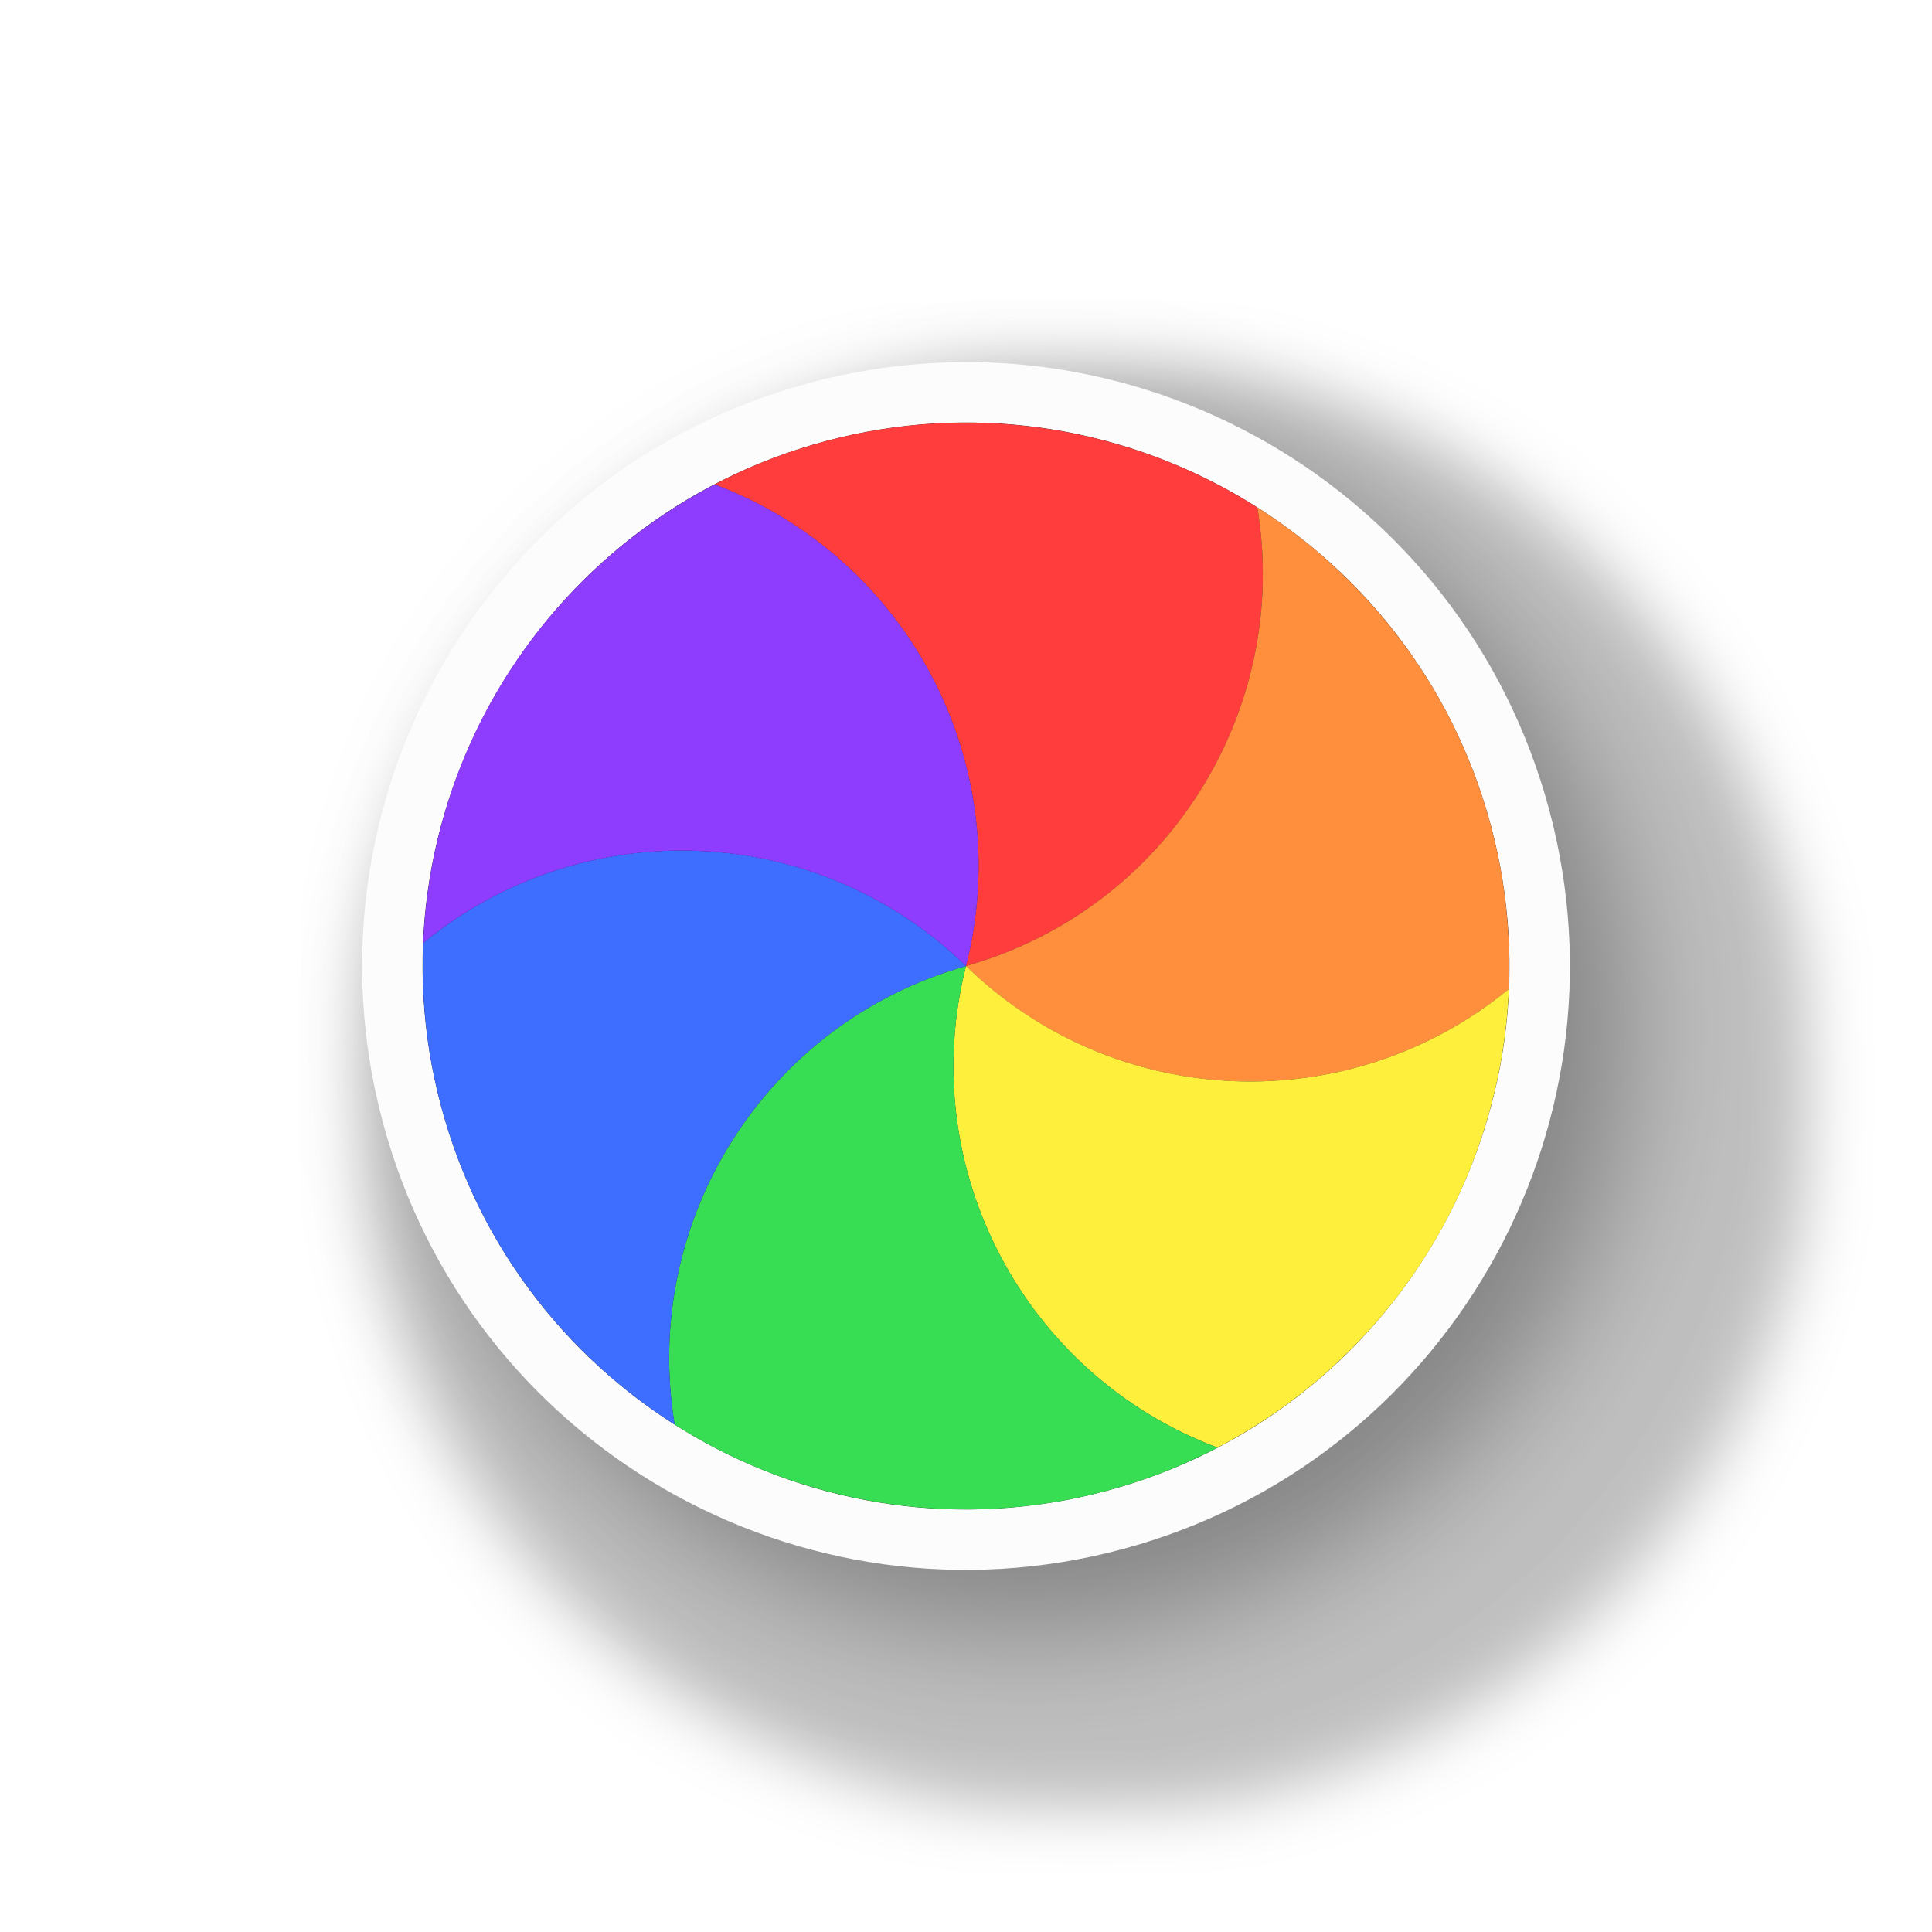
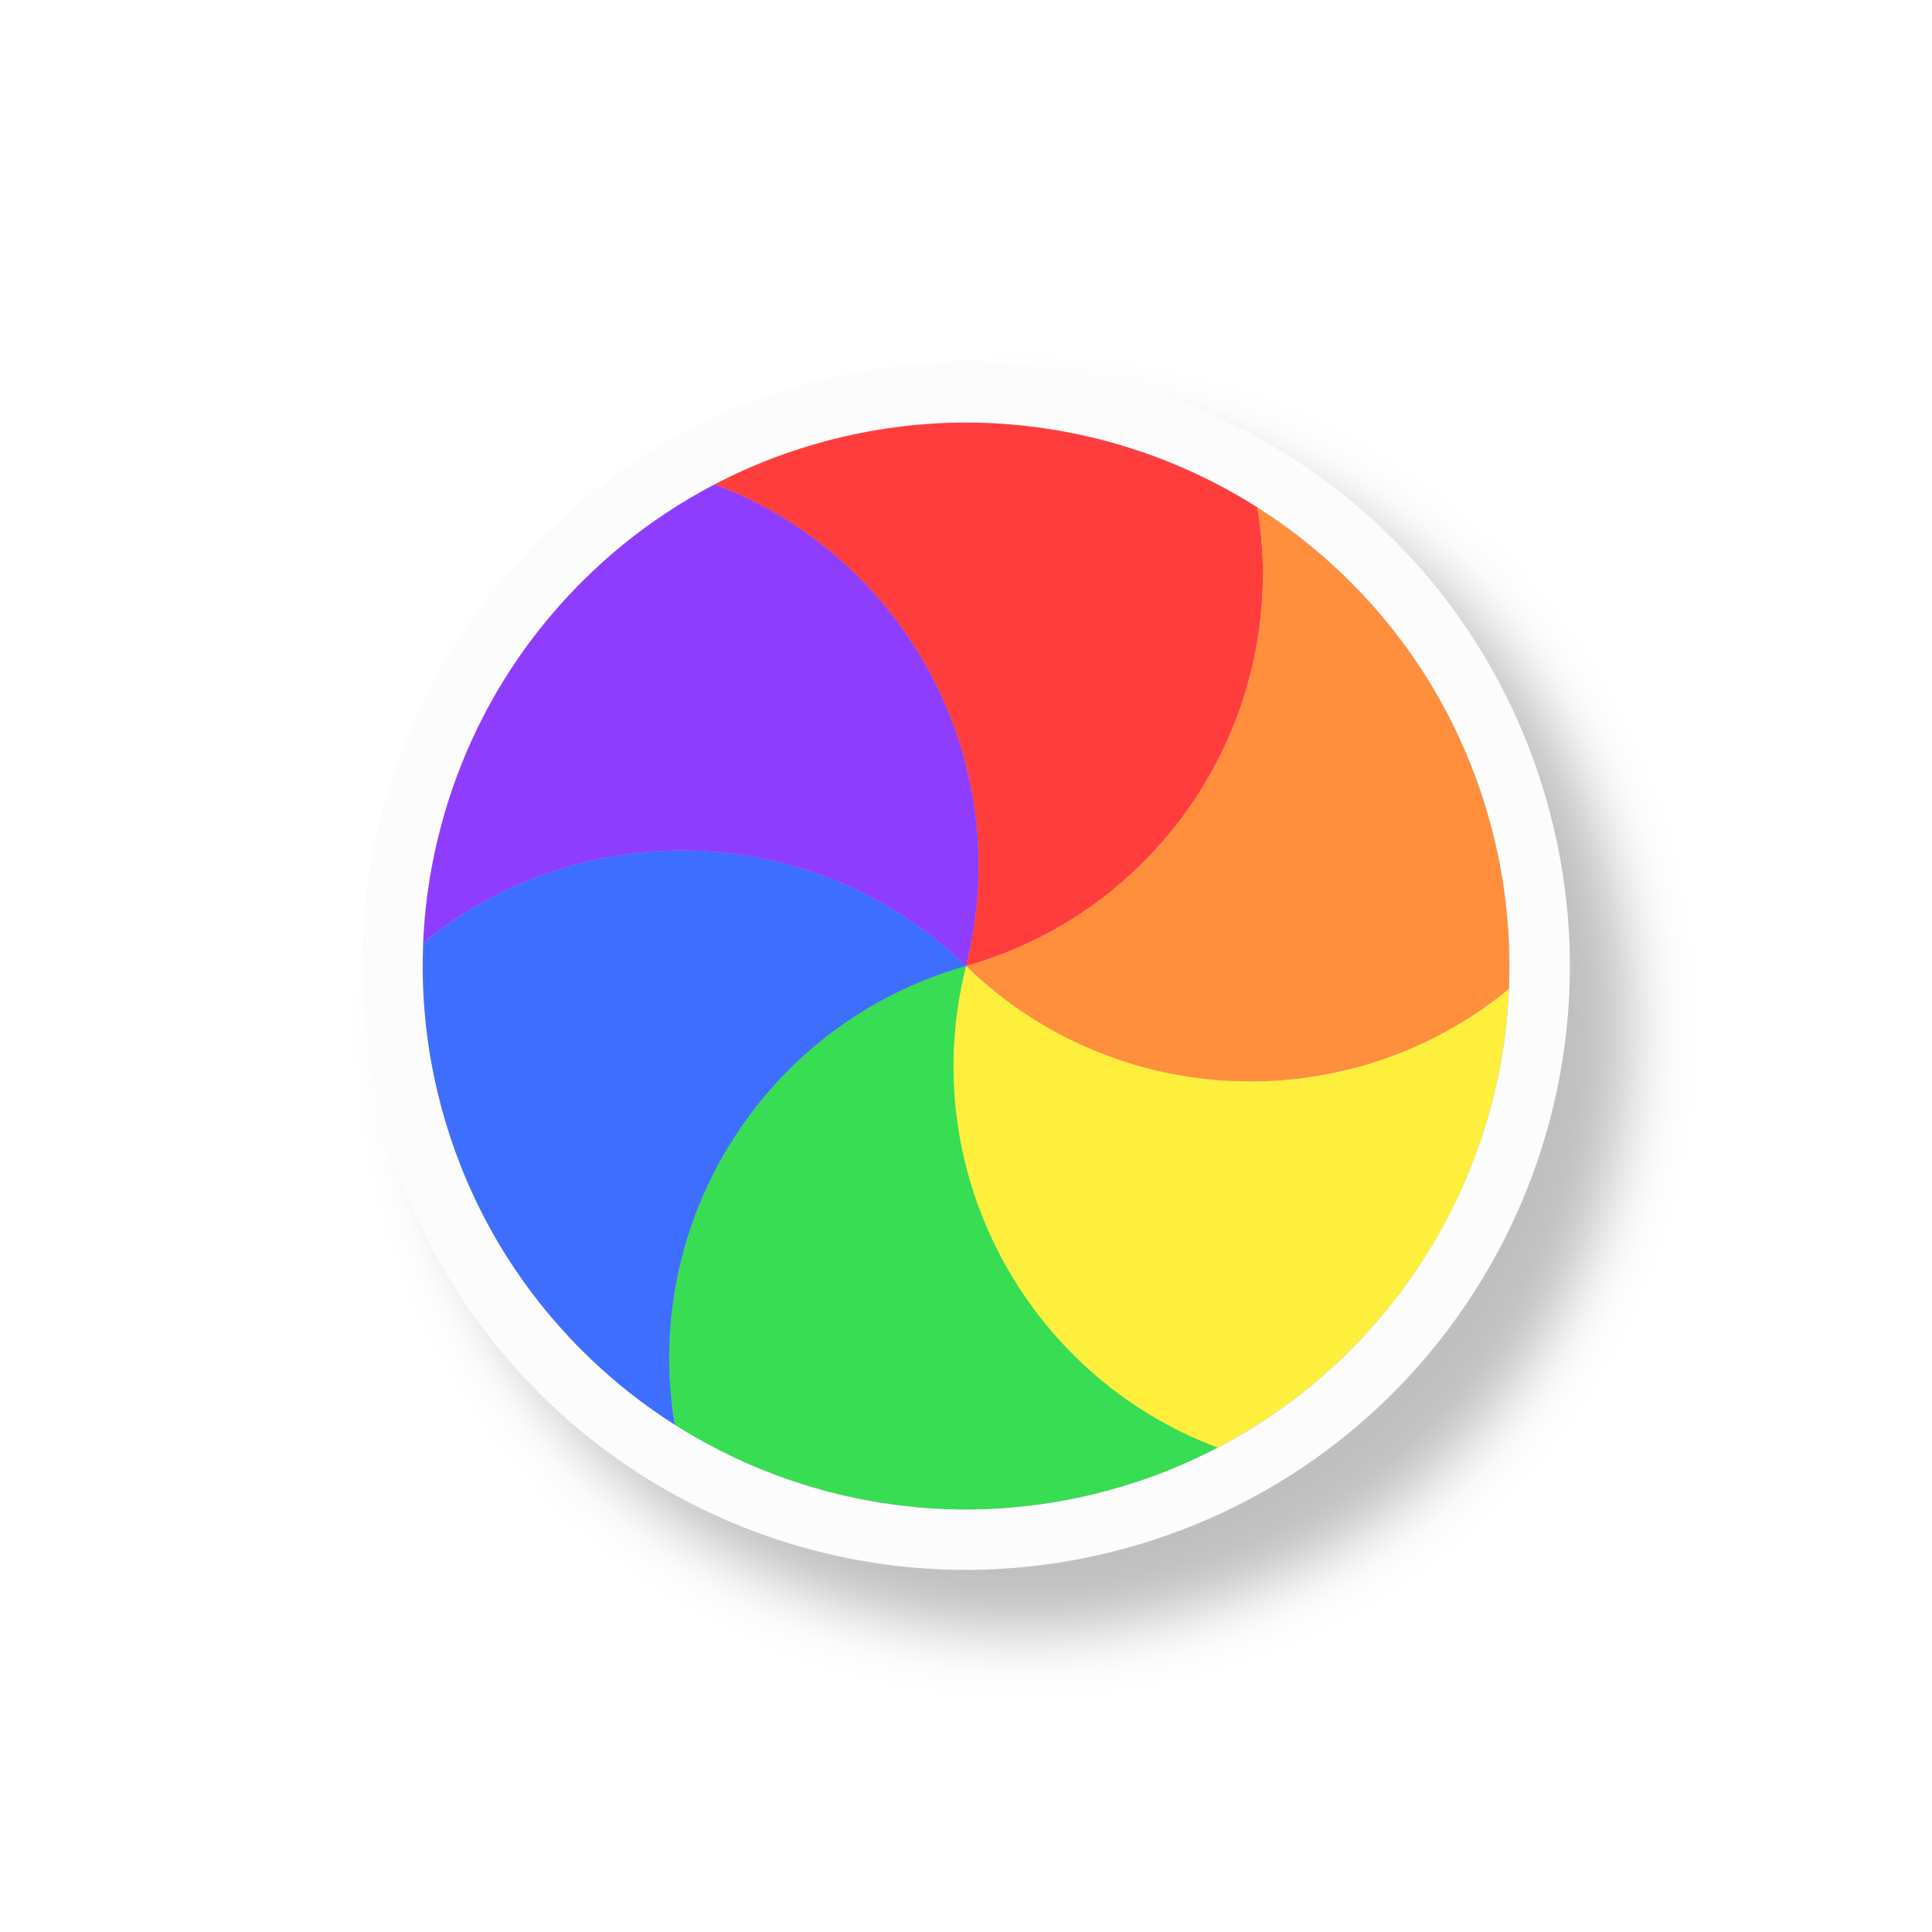
<svg xmlns="http://www.w3.org/2000/svg" width="32" height="32" viewBox="0 0 32 32" fill="none">
  <g filter="url(#filter0_d_173_2551)">
-     <g filter="url(#filter1_d_173_2551)">
-       <circle cx="16" cy="16" r="9" transform="rotate(-15 16 16)" fill="#1B1B1B" />
-       <circle cx="16" cy="16" r="9.5" transform="rotate(-15 16 16)" stroke="#FCFCFC" stroke-linejoin="round" />
-     </g>
+     <circle cx="16" cy="16" r="9.5" transform="rotate(-15 16 16)" stroke="#FCFCFC" stroke-linejoin="round" />
    <path d="M11.835 8.024C12.152 7.858 12.479 7.711 12.814 7.584C13.092 7.479 13.378 7.387 13.671 7.308C14.449 7.1 15.231 7 16 6.999C16.769 7 17.551 7.1 18.329 7.308C18.622 7.387 18.908 7.479 19.186 7.584C19.759 7.801 20.309 8.077 20.826 8.405C21.384 11.763 19.334 15.06 15.999 16C16.852 12.643 15.022 9.219 11.835 8.024Z" fill="#FF3D3D" />
    <path d="M20.825 8.404C21.127 8.596 21.418 8.806 21.696 9.033C21.926 9.221 22.148 9.423 22.363 9.637C22.933 10.207 23.41 10.834 23.795 11.499C24.179 12.166 24.483 12.893 24.692 13.671C24.77 13.964 24.834 14.258 24.882 14.55C24.98 15.156 25.016 15.77 24.991 16.382C22.362 18.544 18.481 18.417 15.999 16C19.333 15.059 21.384 11.762 20.825 8.404Z" fill="#FF8E3D" />
    <path d="M24.991 16.381C24.976 16.739 24.939 17.095 24.882 17.45C24.834 17.742 24.771 18.036 24.692 18.329C24.484 19.107 24.179 19.834 23.795 20.5C23.41 21.166 22.933 21.793 22.363 22.363C22.148 22.577 21.926 22.779 21.696 22.967C21.221 23.355 20.707 23.693 20.165 23.977C16.977 22.782 15.147 19.357 16 15.999C18.481 18.416 22.362 18.544 24.991 16.381Z" fill="#FFEF3D" />
    <path d="M20.166 23.977C19.848 24.142 19.521 24.289 19.186 24.417C18.908 24.521 18.622 24.613 18.329 24.692C17.551 24.901 16.77 25 16 25.001C15.231 25 14.449 24.901 13.671 24.692C13.378 24.613 13.092 24.521 12.815 24.417C12.241 24.199 11.691 23.924 11.174 23.595C10.616 20.237 12.667 16.94 16.001 16C15.148 19.357 16.979 22.782 20.166 23.977Z" fill="#37DD53" />
    <path d="M11.175 23.596C10.873 23.404 10.582 23.194 10.304 22.967C10.074 22.779 9.852 22.578 9.637 22.363C9.068 21.794 8.59 21.167 8.205 20.501C7.821 19.834 7.517 19.107 7.308 18.329C7.23 18.036 7.167 17.743 7.118 17.45C7.02 16.844 6.984 16.23 7.01 15.618C9.638 13.456 13.519 13.583 16.001 16.001C12.667 16.941 10.616 20.238 11.175 23.596Z" fill="#3D6EFF" />
    <path d="M7.009 15.619C7.024 15.262 7.061 14.905 7.118 14.551C7.166 14.258 7.229 13.964 7.308 13.671C7.516 12.893 7.821 12.166 8.205 11.5C8.59 10.834 9.067 10.207 9.637 9.637C9.852 9.423 10.074 9.221 10.304 9.033C10.779 8.645 11.293 8.307 11.835 8.023C15.023 9.218 16.853 12.643 16 16.001C13.519 13.584 9.638 13.457 7.009 15.619Z" fill="#8E3DFF" />
  </g>
  <defs>
    <filter id="filter0_d_173_2551" x="0" y="0" width="34" height="34" filterUnits="userSpaceOnUse" color-interpolation-filters="sRGB">
      <feFlood flood-opacity="0" result="BackgroundImageFix" />
      <feColorMatrix in="SourceAlpha" type="matrix" values="0 0 0 0 0 0 0 0 0 0 0 0 0 0 0 0 0 0 127 0" result="hardAlpha" />
      <feOffset dx="1" dy="1" />
      <feGaussianBlur stdDeviation="0.5" />
      <feColorMatrix type="matrix" values="0 0 0 0 0 0 0 0 0 0 0 0 0 0 0 0 0 0 0.25 0" />
      <feBlend mode="normal" in2="BackgroundImageFix" result="effect1_dropShadow_173_2551" />
      <feBlend mode="normal" in="SourceGraphic" in2="effect1_dropShadow_173_2551" result="shape" />
    </filter>
-     <filter id="filter1_d_173_2551" x="4.997" y="4.997" width="24.005" height="24.005" filterUnits="userSpaceOnUse" color-interpolation-filters="sRGB">
-       <feFlood flood-opacity="0" result="BackgroundImageFix" />
-       <feColorMatrix in="SourceAlpha" type="matrix" values="0 0 0 0 0 0 0 0 0 0 0 0 0 0 0 0 0 0 127 0" result="hardAlpha" />
-       <feOffset dx="1" dy="1" />
-       <feGaussianBlur stdDeviation="1" />
-       <feColorMatrix type="matrix" values="0 0 0 0 0 0 0 0 0 0 0 0 0 0 0 0 0 0 0.3 0" />
-       <feBlend mode="normal" in2="BackgroundImageFix" result="effect1_dropShadow_173_2551" />
-       <feBlend mode="normal" in="SourceGraphic" in2="effect1_dropShadow_173_2551" result="shape" />
-     </filter>
  </defs>
</svg>
